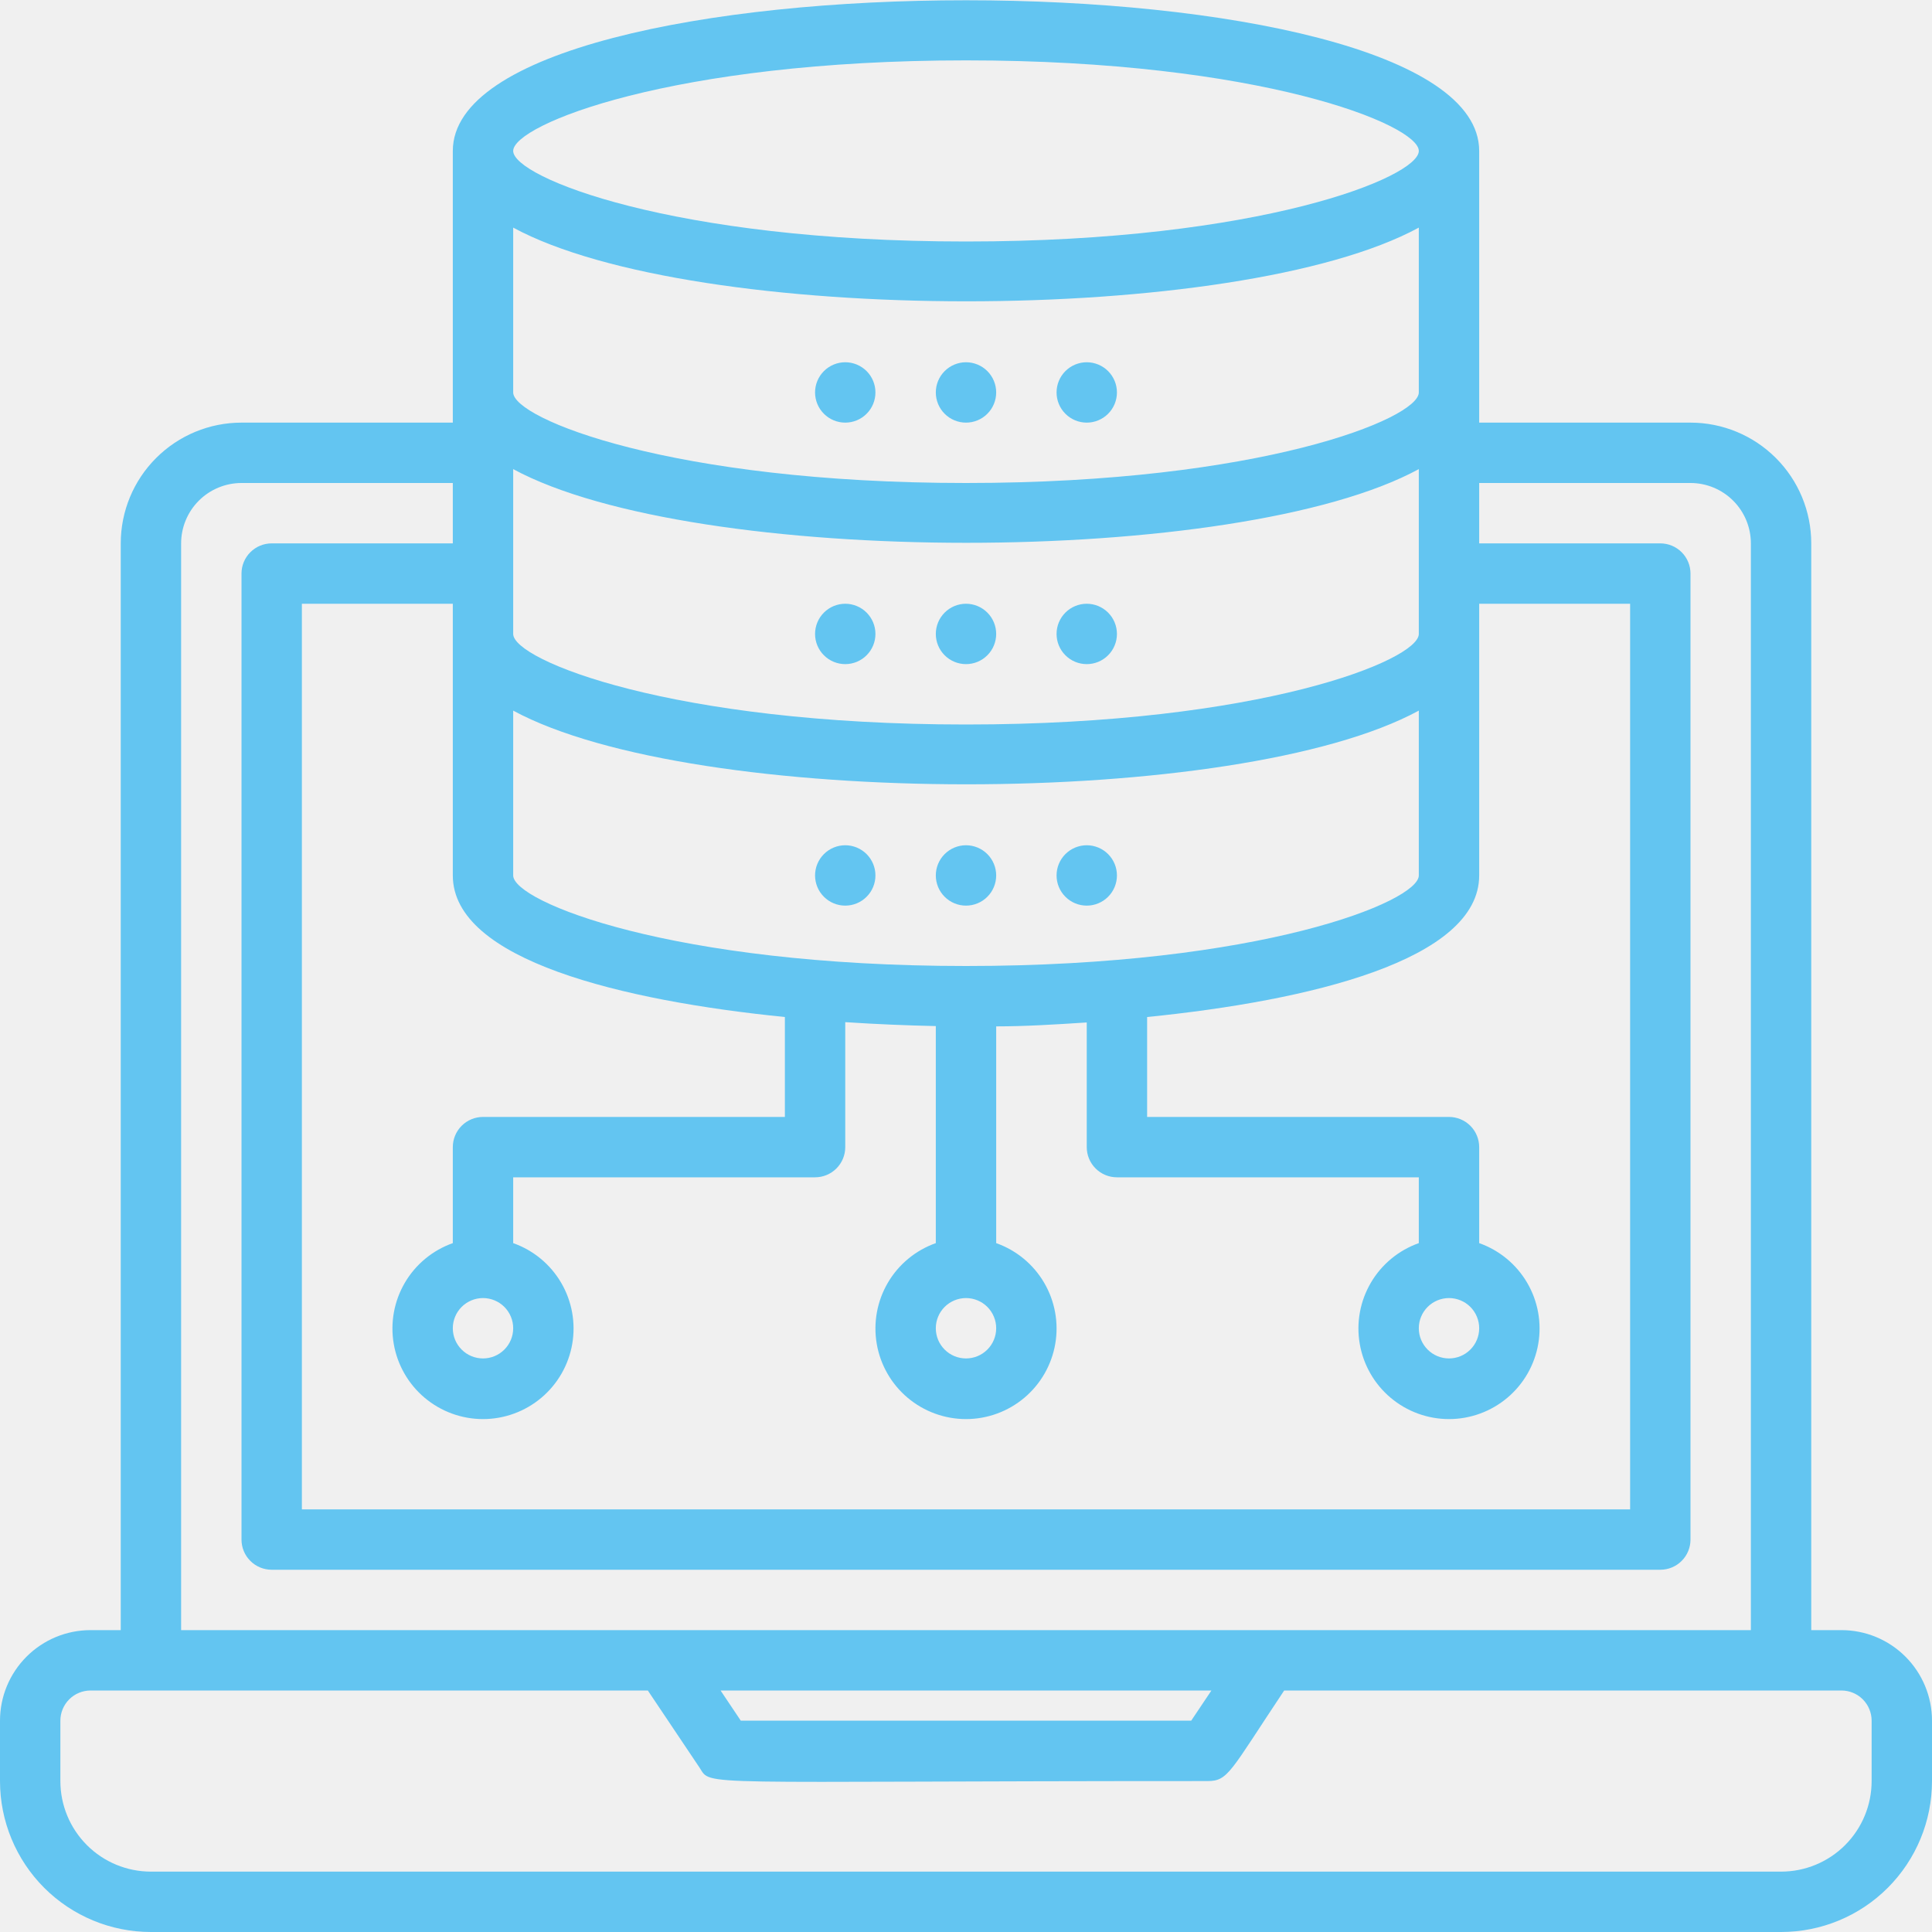
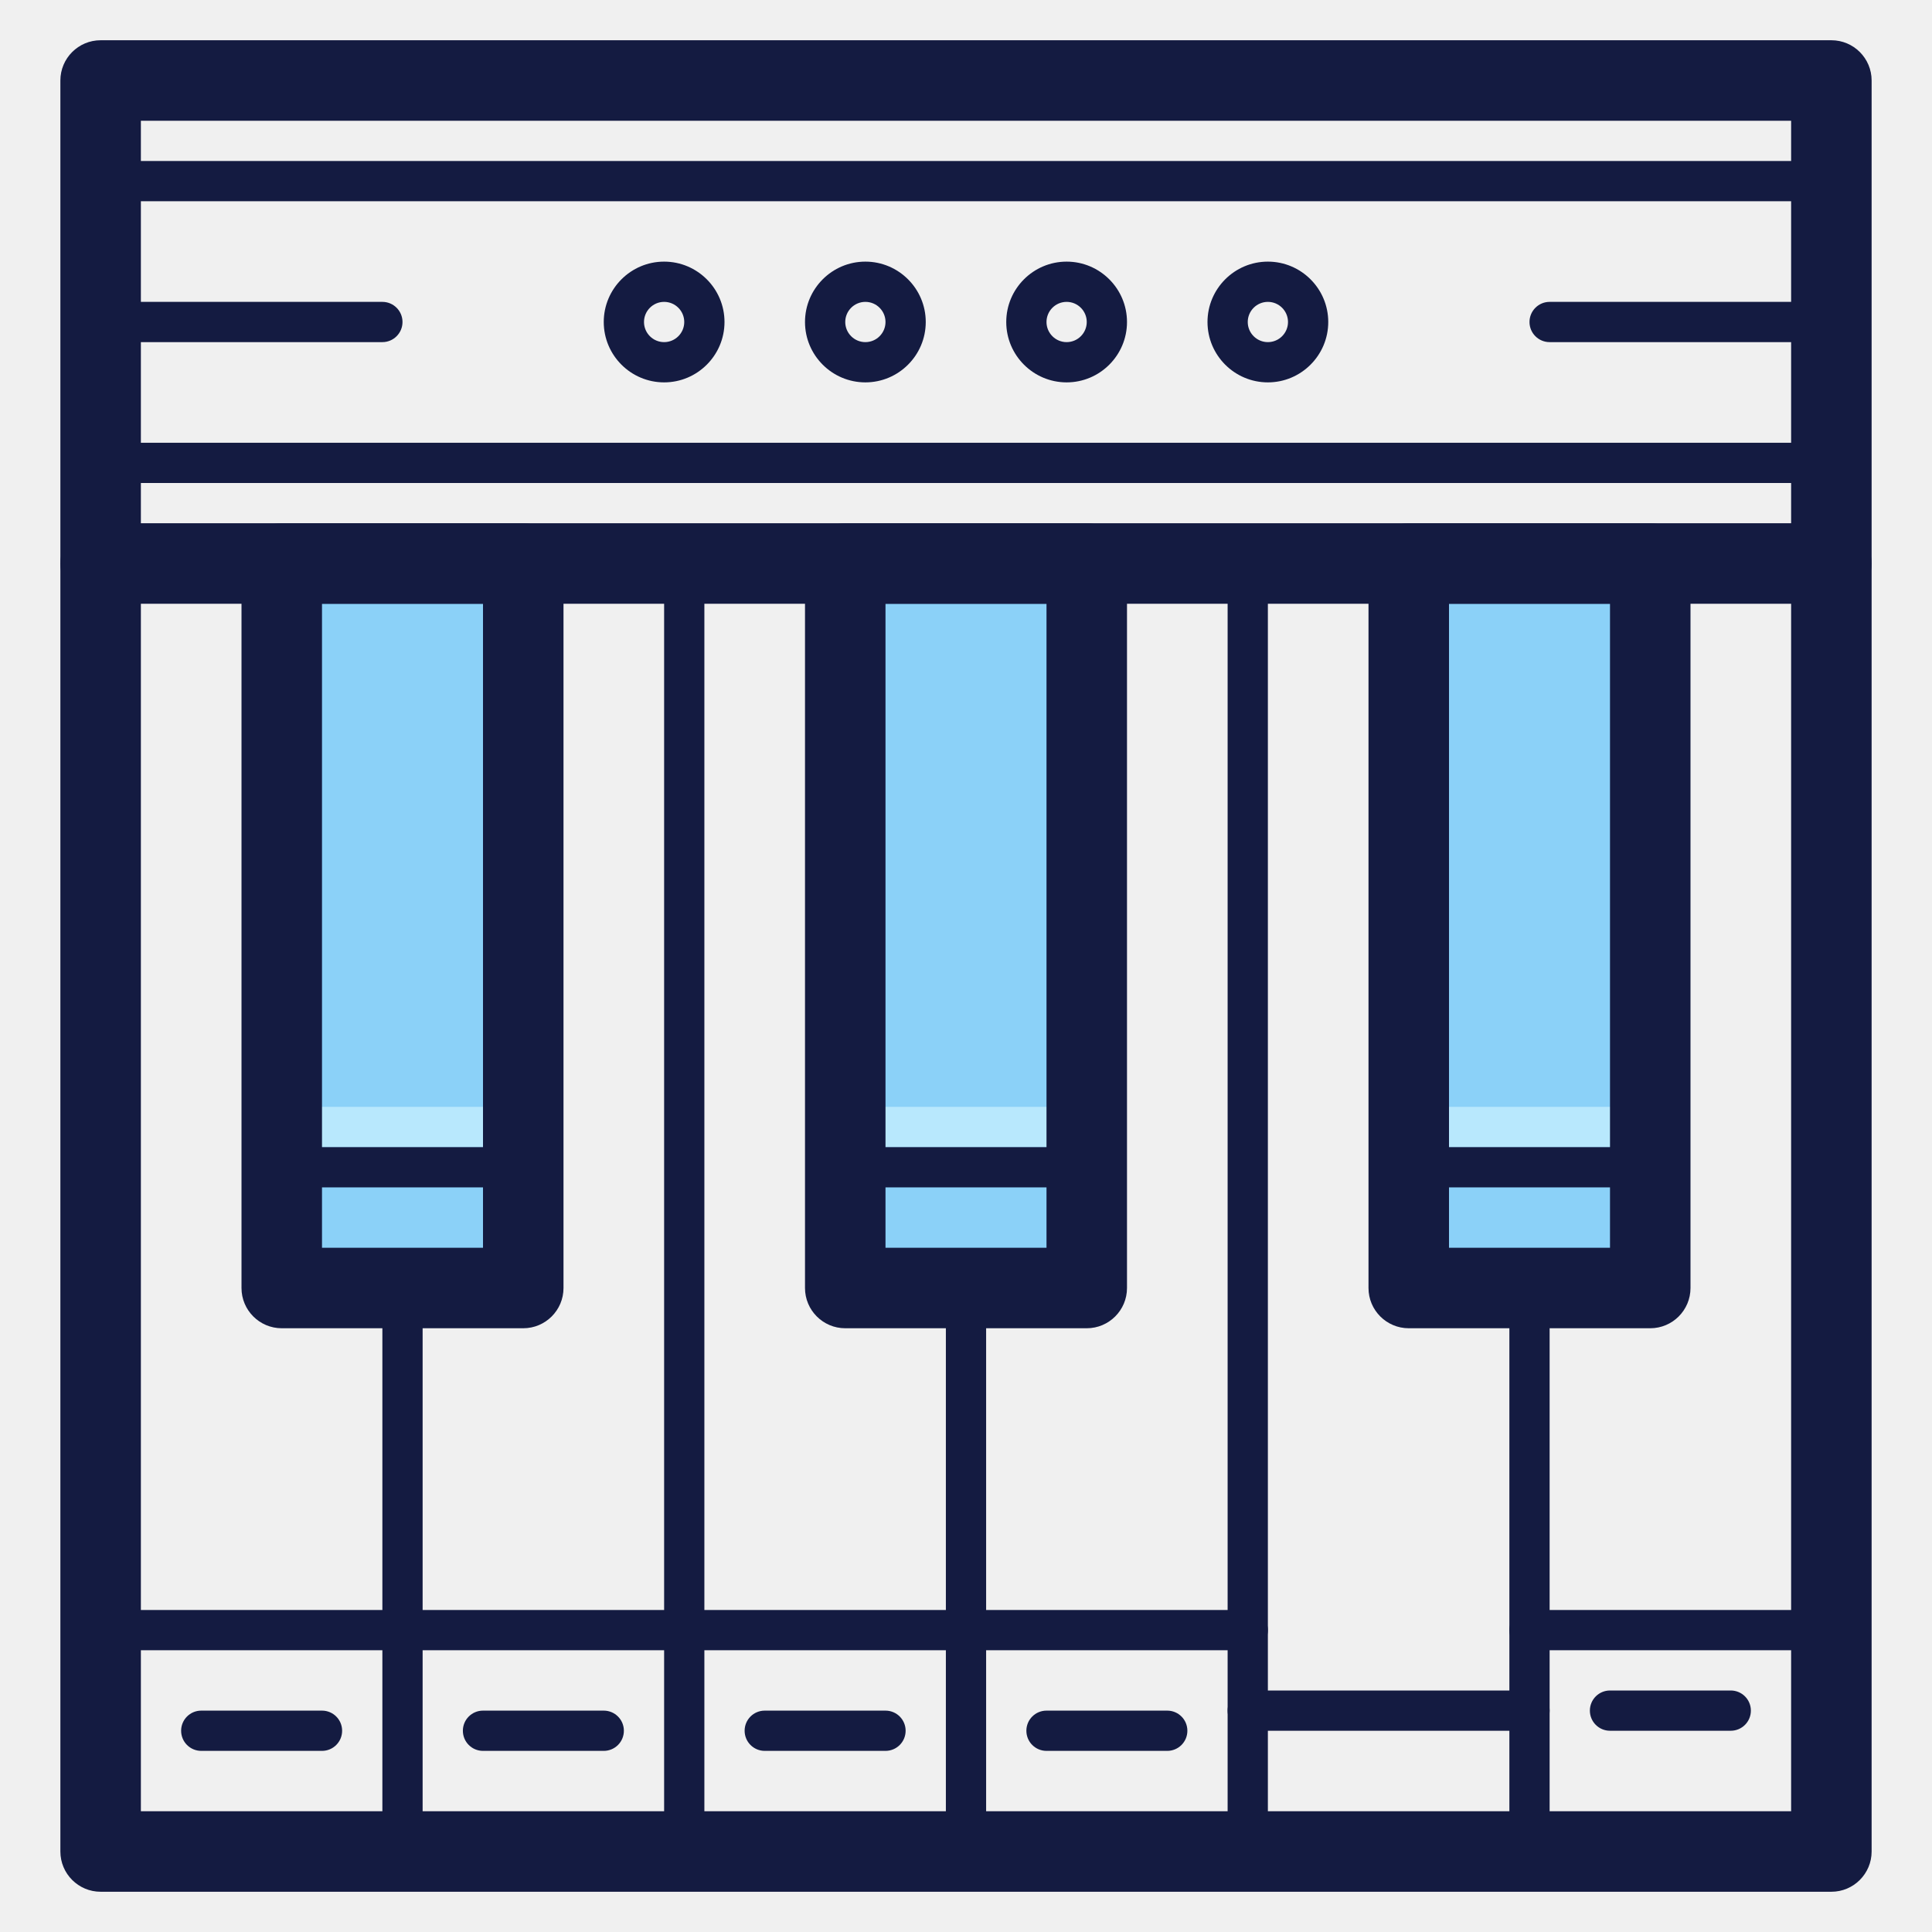
- <svg xmlns="http://www.w3.org/2000/svg" width="64" height="64" viewBox="0 0 64 64" fill="none">
-   <g clip-path="url(#clip0)">
-     <g clip-path="url(#clip1)">
-       <path d="M31 13C31 13.265 31.105 13.52 31.293 13.707C31.48 13.895 31.735 14 32 14C32.265 14 32.52 13.895 32.707 13.707C32.895 13.52 33 13.265 33 13C33 12.735 32.895 12.481 32.707 12.293C32.52 12.106 32.265 12 32 12C31.735 12 31.48 12.106 31.293 12.293C31.105 12.481 31 12.735 31 13Z" fill="#63C5F1" />
-       <path d="M36 14C36.265 14 36.52 13.895 36.707 13.707C36.895 13.52 37 13.265 37 13C37 12.735 36.895 12.481 36.707 12.293C36.52 12.106 36.265 12 36 12C35.735 12 35.48 12.106 35.293 12.293C35.105 12.481 35 12.735 35 13C35 13.265 35.105 13.52 35.293 13.707C35.48 13.895 35.735 14 36 14Z" fill="#63C5F1" />
-       <path d="M28 12C27.735 12 27.48 12.106 27.293 12.293C27.105 12.481 27 12.735 27 13C27 13.265 27.105 13.52 27.293 13.707C27.48 13.895 27.735 14 28 14C28.265 14 28.52 13.895 28.707 13.707C28.895 13.52 29 13.265 29 13C29 12.735 28.895 12.481 28.707 12.293C28.52 12.106 28.265 12 28 12Z" fill="#63C5F1" />
-       <path d="M32 20C31.735 20 31.48 20.106 31.293 20.293C31.105 20.481 31 20.735 31 21C31 21.265 31.105 21.52 31.293 21.707C31.48 21.895 31.735 22 32 22C32.265 22 32.52 21.895 32.707 21.707C32.895 21.52 33 21.265 33 21C33 20.735 32.895 20.481 32.707 20.293C32.52 20.106 32.265 20 32 20Z" fill="#63C5F1" />
-       <path d="M36 20C35.735 20 35.48 20.106 35.293 20.293C35.105 20.481 35 20.735 35 21C35 21.265 35.105 21.52 35.293 21.707C35.48 21.895 35.735 22 36 22C36.265 22 36.52 21.895 36.707 21.707C36.895 21.52 37 21.265 37 21C37 20.735 36.895 20.481 36.707 20.293C36.52 20.106 36.265 20 36 20Z" fill="#63C5F1" />
-       <path d="M28 20C27.735 20 27.48 20.106 27.293 20.293C27.105 20.481 27 20.735 27 21C27 21.265 27.105 21.52 27.293 21.707C27.48 21.895 27.735 22 28 22C28.265 22 28.52 21.895 28.707 21.707C28.895 21.52 29 21.265 29 21C29 20.735 28.895 20.481 28.707 20.293C28.52 20.106 28.265 20 28 20Z" fill="#63C5F1" />
-       <path d="M31 29C31 29.265 31.105 29.52 31.293 29.707C31.48 29.895 31.735 30 32 30C32.265 30 32.52 29.895 32.707 29.707C32.895 29.52 33 29.265 33 29C33 28.735 32.895 28.481 32.707 28.293C32.52 28.106 32.265 28 32 28C31.735 28 31.48 28.106 31.293 28.293C31.105 28.481 31 28.735 31 29Z" fill="#63C5F1" />
-       <path d="M36 30C36.265 30 36.52 29.895 36.707 29.707C36.895 29.52 37 29.265 37 29C37 28.735 36.895 28.481 36.707 28.293C36.52 28.106 36.265 28 36 28C35.735 28 35.48 28.106 35.293 28.293C35.105 28.481 35 28.735 35 29C35 29.265 35.105 29.52 35.293 29.707C35.48 29.895 35.735 30 36 30Z" fill="#63C5F1" />
-       <path d="M28 28C27.735 28 27.48 28.106 27.293 28.293C27.105 28.481 27 28.735 27 29C27 29.265 27.105 29.52 27.293 29.707C27.48 29.895 27.735 30 28 30C28.265 30 28.52 29.895 28.707 29.707C28.895 29.52 29 29.265 29 29C29 28.735 28.895 28.481 28.707 28.293C28.52 28.106 28.265 28 28 28Z" fill="#63C5F1" />
-       <path d="M61 54H60V18C60 16.939 59.579 15.922 58.828 15.172C58.078 14.422 57.061 14 56 14H49V5C49 -1.65 15 -1.66 15 5V14H8C6.939 14 5.922 14.422 5.172 15.172C4.421 15.922 4 16.939 4 18V54H3C2.204 54 1.441 54.316 0.879 54.879C0.316 55.442 0 56.205 0 57L0 59C0 60.326 0.527 61.598 1.464 62.536C2.402 63.474 3.674 64 5 64H59C60.326 64 61.598 63.474 62.535 62.536C63.473 61.598 64 60.326 64 59V57C64 56.205 63.684 55.442 63.121 54.879C62.559 54.316 61.796 54 61 54ZM47 29C47 29.87 41.74 32 32 32C22.26 32 17 29.87 17 29V23.54C23 26.79 41 26.8 47 23.54V29ZM32 43C32.265 43 32.52 43.106 32.707 43.293C32.895 43.481 33 43.735 33 44C33 44.266 32.895 44.52 32.707 44.707C32.52 44.895 32.265 45 32 45C31.735 45 31.48 44.895 31.293 44.707C31.105 44.52 31 44.266 31 44C31 43.735 31.105 43.481 31.293 43.293C31.48 43.106 31.735 43 32 43ZM47 21C47 21.87 41.74 24 32 24C22.26 24 17 21.87 17 21V15.54C23 18.79 41 18.8 47 15.54V21ZM47 13C47 13.87 41.74 16 32 16C22.26 16 17 13.87 17 13V7.54C23 10.79 41 10.8 47 7.54V13ZM15 29C15 31.81 20.63 33.15 26 33.69V37H16C15.735 37 15.48 37.106 15.293 37.293C15.105 37.481 15 37.735 15 38V41.18C14.333 41.416 13.77 41.88 13.412 42.491C13.054 43.101 12.924 43.819 13.043 44.516C13.163 45.214 13.525 45.846 14.066 46.302C14.607 46.758 15.292 47.009 16 47.009C16.708 47.009 17.393 46.758 17.934 46.302C18.475 45.846 18.837 45.214 18.957 44.516C19.076 43.819 18.946 43.101 18.588 42.491C18.23 41.88 17.667 41.416 17 41.18V39H27C27.265 39 27.52 38.895 27.707 38.707C27.895 38.52 28 38.266 28 38V33.86C29.06 33.93 30.07 33.97 31 33.99V41.18C30.333 41.416 29.77 41.88 29.412 42.491C29.054 43.101 28.924 43.819 29.043 44.516C29.163 45.214 29.525 45.846 30.066 46.302C30.607 46.758 31.292 47.009 32 47.009C32.708 47.009 33.393 46.758 33.934 46.302C34.475 45.846 34.837 45.214 34.957 44.516C35.077 43.819 34.946 43.101 34.588 42.491C34.23 41.88 33.667 41.416 33 41.18V34C33.93 34 34.94 33.94 36 33.87V38C36 38.266 36.105 38.52 36.293 38.707C36.48 38.895 36.735 39 37 39H47V41.18C46.333 41.416 45.77 41.88 45.412 42.491C45.054 43.101 44.923 43.819 45.043 44.516C45.163 45.214 45.525 45.846 46.066 46.302C46.607 46.758 47.292 47.009 48 47.009C48.708 47.009 49.393 46.758 49.934 46.302C50.475 45.846 50.837 45.214 50.957 44.516C51.077 43.819 50.946 43.101 50.588 42.491C50.23 41.88 49.667 41.416 49 41.18V38C49 37.735 48.895 37.481 48.707 37.293C48.52 37.106 48.265 37 48 37H38V33.69C43.37 33.15 49 31.81 49 29V20H54V50H10V20H15V29ZM16 43C16.265 43 16.52 43.106 16.707 43.293C16.895 43.481 17 43.735 17 44C17 44.266 16.895 44.52 16.707 44.707C16.52 44.895 16.265 45 16 45C15.735 45 15.48 44.895 15.293 44.707C15.105 44.52 15 44.266 15 44C15 43.735 15.105 43.481 15.293 43.293C15.48 43.106 15.735 43 16 43ZM48 43C48.265 43 48.52 43.106 48.707 43.293C48.895 43.481 49 43.735 49 44C49 44.266 48.895 44.52 48.707 44.707C48.52 44.895 48.265 45 48 45C47.735 45 47.48 44.895 47.293 44.707C47.105 44.52 47 44.266 47 44C47 43.735 47.105 43.481 47.293 43.293C47.48 43.106 47.735 43 48 43ZM32 2C41.74 2 47 4.13 47 5C47 5.87 41.74 8 32 8C22.26 8 17 5.87 17 5C17 4.13 22.26 2 32 2ZM6 18C6 17.47 6.211 16.961 6.586 16.586C6.961 16.211 7.47 16 8 16H15V18H9C8.735 18 8.48 18.106 8.293 18.293C8.105 18.481 8 18.735 8 19V51C8 51.266 8.105 51.52 8.293 51.707C8.48 51.895 8.735 52 9 52H55C55.265 52 55.52 51.895 55.707 51.707C55.895 51.52 56 51.266 56 51V19C56 18.735 55.895 18.481 55.707 18.293C55.52 18.106 55.265 18 55 18H49V16H56C56.53 16 57.039 16.211 57.414 16.586C57.789 16.961 58 17.47 58 18V54H6V18ZM40.13 56L39.46 57H24.54L23.87 56H40.13ZM62 59C62 59.796 61.684 60.559 61.121 61.122C60.559 61.684 59.796 62 59 62H5C4.204 62 3.441 61.684 2.879 61.122C2.316 60.559 2 59.796 2 59V57C2 56.735 2.105 56.481 2.293 56.293C2.48 56.106 2.735 56 3 56H21.46L23.17 58.55C23.59 59.19 22.76 59 40 59C40.69 59 40.74 58.7 42.54 56H61C61.265 56 61.52 56.106 61.707 56.293C61.895 56.481 62 56.735 62 57V59Z" fill="#63C5F1" />
+ <svg xmlns="http://www.w3.org/2000/svg" version="1.1" width="800px" height="800px" viewBox="0 0 96 96" enable-background="new 0 0 96 96" xml:space="preserve">
+   <g id="record_x5F_player">
+ </g>
+   <g id="trumpet">
+ </g>
+   <g id="stereo_x5F_speaker">
+ </g>
+   <g id="guitar">
+ </g>
+   <g id="speaker">
+ </g>
+   <g id="jack">
+ </g>
+   <g id="drum_x5F_sticks">
+ </g>
+   <g id="drum">
+ </g>
+   <g id="cymbal">
+ </g>
+   <g id="piano">
+     <g opacity="0.6">
+       <g>
+         <rect x="14" y="28" fill="#47BCFE" width="12" height="36" />
+       </g>
+     </g>
+     <g opacity="0.6">
+       <g>
+         <rect x="42" y="28" fill="#47BCFE" width="12" height="36" />
+       </g>
+     </g>
+     <g opacity="0.6">
+       <g>
+         <rect x="70" y="28" fill="#47BCFE" width="12" height="36" />
+       </g>
+     </g>
+     <g opacity="0.7">
+       <g>
+         <g>
+           <path fill="#CCF2FF" d="M26,57H14c-0.553,0-1-0.447-1-1s0.447-1,1-1h12c0.553,0,1,0.447,1,1S26.553,57,26,57z" />
+         </g>
+       </g>
+     </g>
+     <g opacity="0.7">
+       <g>
+         <g>
+           <path fill="#CCF2FF" d="M54,57H42c-0.553,0-1-0.447-1-1s0.447-1,1-1h12c0.553,0,1,0.447,1,1S54.553,57,54,57z" />
+         </g>
+       </g>
+     </g>
+     <g opacity="0.7">
+       <g>
+         <g>
+           <path fill="#CCF2FF" d="M82,57H70c-0.553,0-1-0.447-1-1s0.447-1,1-1h12c0.553,0,1,0.447,1,1S82.553,57,82,57z" />
+         </g>
+       </g>
+     </g>
+     <g>
+       <g>
+         <path fill="#141B41" d="M91,24H5c-0.553,0-1-0.448-1-1s0.447-1,1-1h86c0.553,0,1,0.448,1,1S91.553,24,91,24z" />
+       </g>
+     </g>
+     <g>
+       <g>
+         <path fill="#141B41" d="M91,10H5c-0.553,0-1-0.448-1-1s0.447-1,1-1h86c0.553,0,1,0.448,1,1S91.553,10,91,10z" />
+       </g>
+     </g>
+     <g>
+       <g>
+         <path fill="#141B41" d="M91,94H5c-1.104,0-2-0.896-2-2V28c0-1.104,0.896-2,2-2h86c1.104,0,2,0.896,2,2v64     C93,93.104,92.104,94,91,94z M7,90h82V30H7V90z" />
+       </g>
+     </g>
+     <g>
+       <g>
+         <path fill="#141B41" d="M26,66H14c-1.104,0-2-0.896-2-2V28c0-1.104,0.896-2,2-2h12c1.104,0,2,0.896,2,2v36     C28,65.104,27.104,66,26,66z M16,62h8V30h-8V62z" />
+       </g>
+     </g>
+     <g>
+       <g>
+         <path fill="#141B41" d="M54,66H42c-1.104,0-2-0.896-2-2V28c0-1.104,0.896-2,2-2h12c1.104,0,2,0.896,2,2v36     C56,65.104,55.104,66,54,66z M44,62h8V30h-8V62z" />
+       </g>
+     </g>
+     <g>
+       <g>
+         <path fill="#141B41" d="M82,66H70c-1.104,0-2-0.896-2-2V28c0-1.104,0.896-2,2-2h12c1.104,0,2,0.896,2,2v36     C84,65.104,83.104,66,82,66z M72,62h8V30h-8V62z" />
+       </g>
+     </g>
+     <g>
+       <g>
+         <path fill="#141B41" d="M20,93c-0.553,0-1-0.447-1-1V64c0-0.553,0.447-1,1-1s1,0.447,1,1v28     C21,92.553,20.553,93,20,93z" />
+       </g>
+     </g>
+     <g>
+       <g>
+         <path fill="#141B41" d="M34,93c-0.553,0-1-0.447-1-1V28c0-0.552,0.447-1,1-1s1,0.448,1,1v64     C35,92.553,34.553,93,34,93z" />
+       </g>
+     </g>
+     <g>
+       <g>
+         <path fill="#141B41" d="M62,93c-0.553,0-1-0.447-1-1V28c0-0.552,0.447-1,1-1s1,0.448,1,1v64     C63,92.553,62.553,93,62,93z" />
+       </g>
+     </g>
+     <g>
+       <g>
+         <path fill="#141B41" d="M48,93c-0.553,0-1-0.447-1-1V64c0-0.553,0.447-1,1-1s1,0.447,1,1v28     C49,92.553,48.553,93,48,93z" />
+       </g>
+     </g>
+     <g>
+       <g>
+         <path fill="#141B41" d="M76,93c-0.553,0-1-0.447-1-1V64c0-0.553,0.447-1,1-1s1,0.447,1,1v28     C77,92.553,76.553,93,76,93z" />
+       </g>
+     </g>
+     <g>
+       <g>
+         <path fill="#141B41" d="M91,30c-1.104,0-2-0.896-2-2V6H7v22c0,1.104-0.896,2-2,2s-2-0.896-2-2V4     c0-1.104,0.896-2,2-2h86c1.104,0,2,0.896,2,2v24C93,29.104,92.104,30,91,30z" />
+       </g>
+     </g>
+     <g>
+       <g>
+         <path fill="#141B41" d="M26,59H14c-0.553,0-1-0.447-1-1s0.447-1,1-1h12c0.553,0,1,0.447,1,1S26.553,59,26,59z" />
+       </g>
+     </g>
+     <g>
+       <g>
+         <path fill="#141B41" d="M54,59H42c-0.553,0-1-0.447-1-1s0.447-1,1-1h12c0.553,0,1,0.447,1,1S54.553,59,54,59z" />
+       </g>
+     </g>
+     <g>
+       <g>
+         <path fill="#141B41" d="M82,59H70c-0.553,0-1-0.447-1-1s0.447-1,1-1h12c0.553,0,1,0.447,1,1S82.553,59,82,59z" />
+       </g>
+     </g>
+     <g>
+       <g>
+         <path fill="#141B41" d="M62,82H5c-0.553,0-1-0.447-1-1s0.447-1,1-1h57c0.553,0,1,0.447,1,1S62.553,82,62,82z" />
+       </g>
+     </g>
+     <g>
+       <g>
+         <path fill="#141B41" d="M16,87h-6c-0.553,0-1-0.447-1-1s0.447-1,1-1h6c0.553,0,1,0.447,1,1S16.553,87,16,87z" />
+       </g>
+     </g>
+     <g>
+       <g>
+         <path fill="#141B41" d="M30,87h-6c-0.553,0-1-0.447-1-1s0.447-1,1-1h6c0.553,0,1,0.447,1,1S30.553,87,30,87z" />
+       </g>
+     </g>
+     <g>
+       <g>
+         <path fill="#141B41" d="M44,87h-6c-0.553,0-1-0.447-1-1s0.447-1,1-1h6c0.553,0,1,0.447,1,1S44.553,87,44,87z" />
+       </g>
+     </g>
+     <g>
+       <g>
+         <path fill="#141B41" d="M58,87h-6c-0.553,0-1-0.447-1-1s0.447-1,1-1h6c0.553,0,1,0.447,1,1S58.553,87,58,87z" />
+       </g>
+     </g>
+     <g>
+       <g>
+         <path fill="#141B41" d="M76,86H62c-0.553,0-1-0.447-1-1s0.447-1,1-1h14c0.553,0,1,0.447,1,1S76.553,86,76,86z" />
+       </g>
+     </g>
+     <g>
+       <g>
+         <path fill="#141B41" d="M86,86h-6c-0.553,0-1-0.447-1-1s0.447-1,1-1h6c0.553,0,1,0.447,1,1S86.553,86,86,86z" />
+       </g>
+     </g>
+     <g>
+       <g>
+         <path fill="#141B41" d="M91,82H76c-0.553,0-1-0.447-1-1s0.447-1,1-1h15c0.553,0,1,0.447,1,1S91.553,82,91,82z" />
+       </g>
+     </g>
+     <g>
+       <g>
+         <path fill="#141B41" d="M63,19c-1.654,0-3-1.346-3-3s1.346-3,3-3s3,1.346,3,3S64.654,19,63,19z M63,15     c-0.552,0-1,0.449-1,1s0.448,1,1,1s1-0.449,1-1S63.552,15,63,15z" />
+       </g>
+     </g>
+     <g>
+       <g>
+         <path fill="#141B41" d="M53,19c-1.654,0-3-1.346-3-3s1.346-3,3-3s3,1.346,3,3S54.654,19,53,19z M53,15     c-0.552,0-1,0.449-1,1s0.448,1,1,1s1-0.449,1-1S53.552,15,53,15z" />
+       </g>
+     </g>
+     <g>
+       <g>
+         <path fill="#141B41" d="M43,19c-1.654,0-3-1.346-3-3s1.346-3,3-3s3,1.346,3,3S44.654,19,43,19z M43,15     c-0.552,0-1,0.449-1,1s0.448,1,1,1s1-0.449,1-1S43.552,15,43,15z" />
+       </g>
+     </g>
+     <g>
+       <g>
+         <path fill="#141B41" d="M33,19c-1.654,0-3-1.346-3-3s1.346-3,3-3s3,1.346,3,3S34.654,19,33,19z M33,15     c-0.552,0-1,0.449-1,1s0.448,1,1,1s1-0.449,1-1S33.552,15,33,15z" />
+       </g>
+     </g>
+     <g>
+       <g>
+         <path fill="#141B41" d="M19,17H5c-0.553,0-1-0.448-1-1s0.447-1,1-1h14c0.553,0,1,0.448,1,1S19.553,17,19,17z" />
+       </g>
+     </g>
+     <g>
+       <g>
+         <path fill="#141B41" d="M91,17H77c-0.553,0-1-0.448-1-1s0.447-1,1-1h14c0.553,0,1,0.448,1,1S91.553,17,91,17z" />
+       </g>
    </g>
  </g>
-   <defs>
-     <clipPath id="clip0">
-       <rect width="64" height="64" fill="white" transform="translate(0 0.000244141)" />
-     </clipPath>
-     <clipPath id="clip1">
-       <rect width="64" height="64" fill="white" transform="translate(0 0.000244141)" />
-     </clipPath>
-   </defs>
+   <g id="microphone">
+ </g>
+   <g id="headphone">
+ </g>
+   <g id="musical_x5F_score">
+ </g>
+   <g id="accordion">
+ </g>
+   <g id="megaphone">
+ </g>
</svg>
